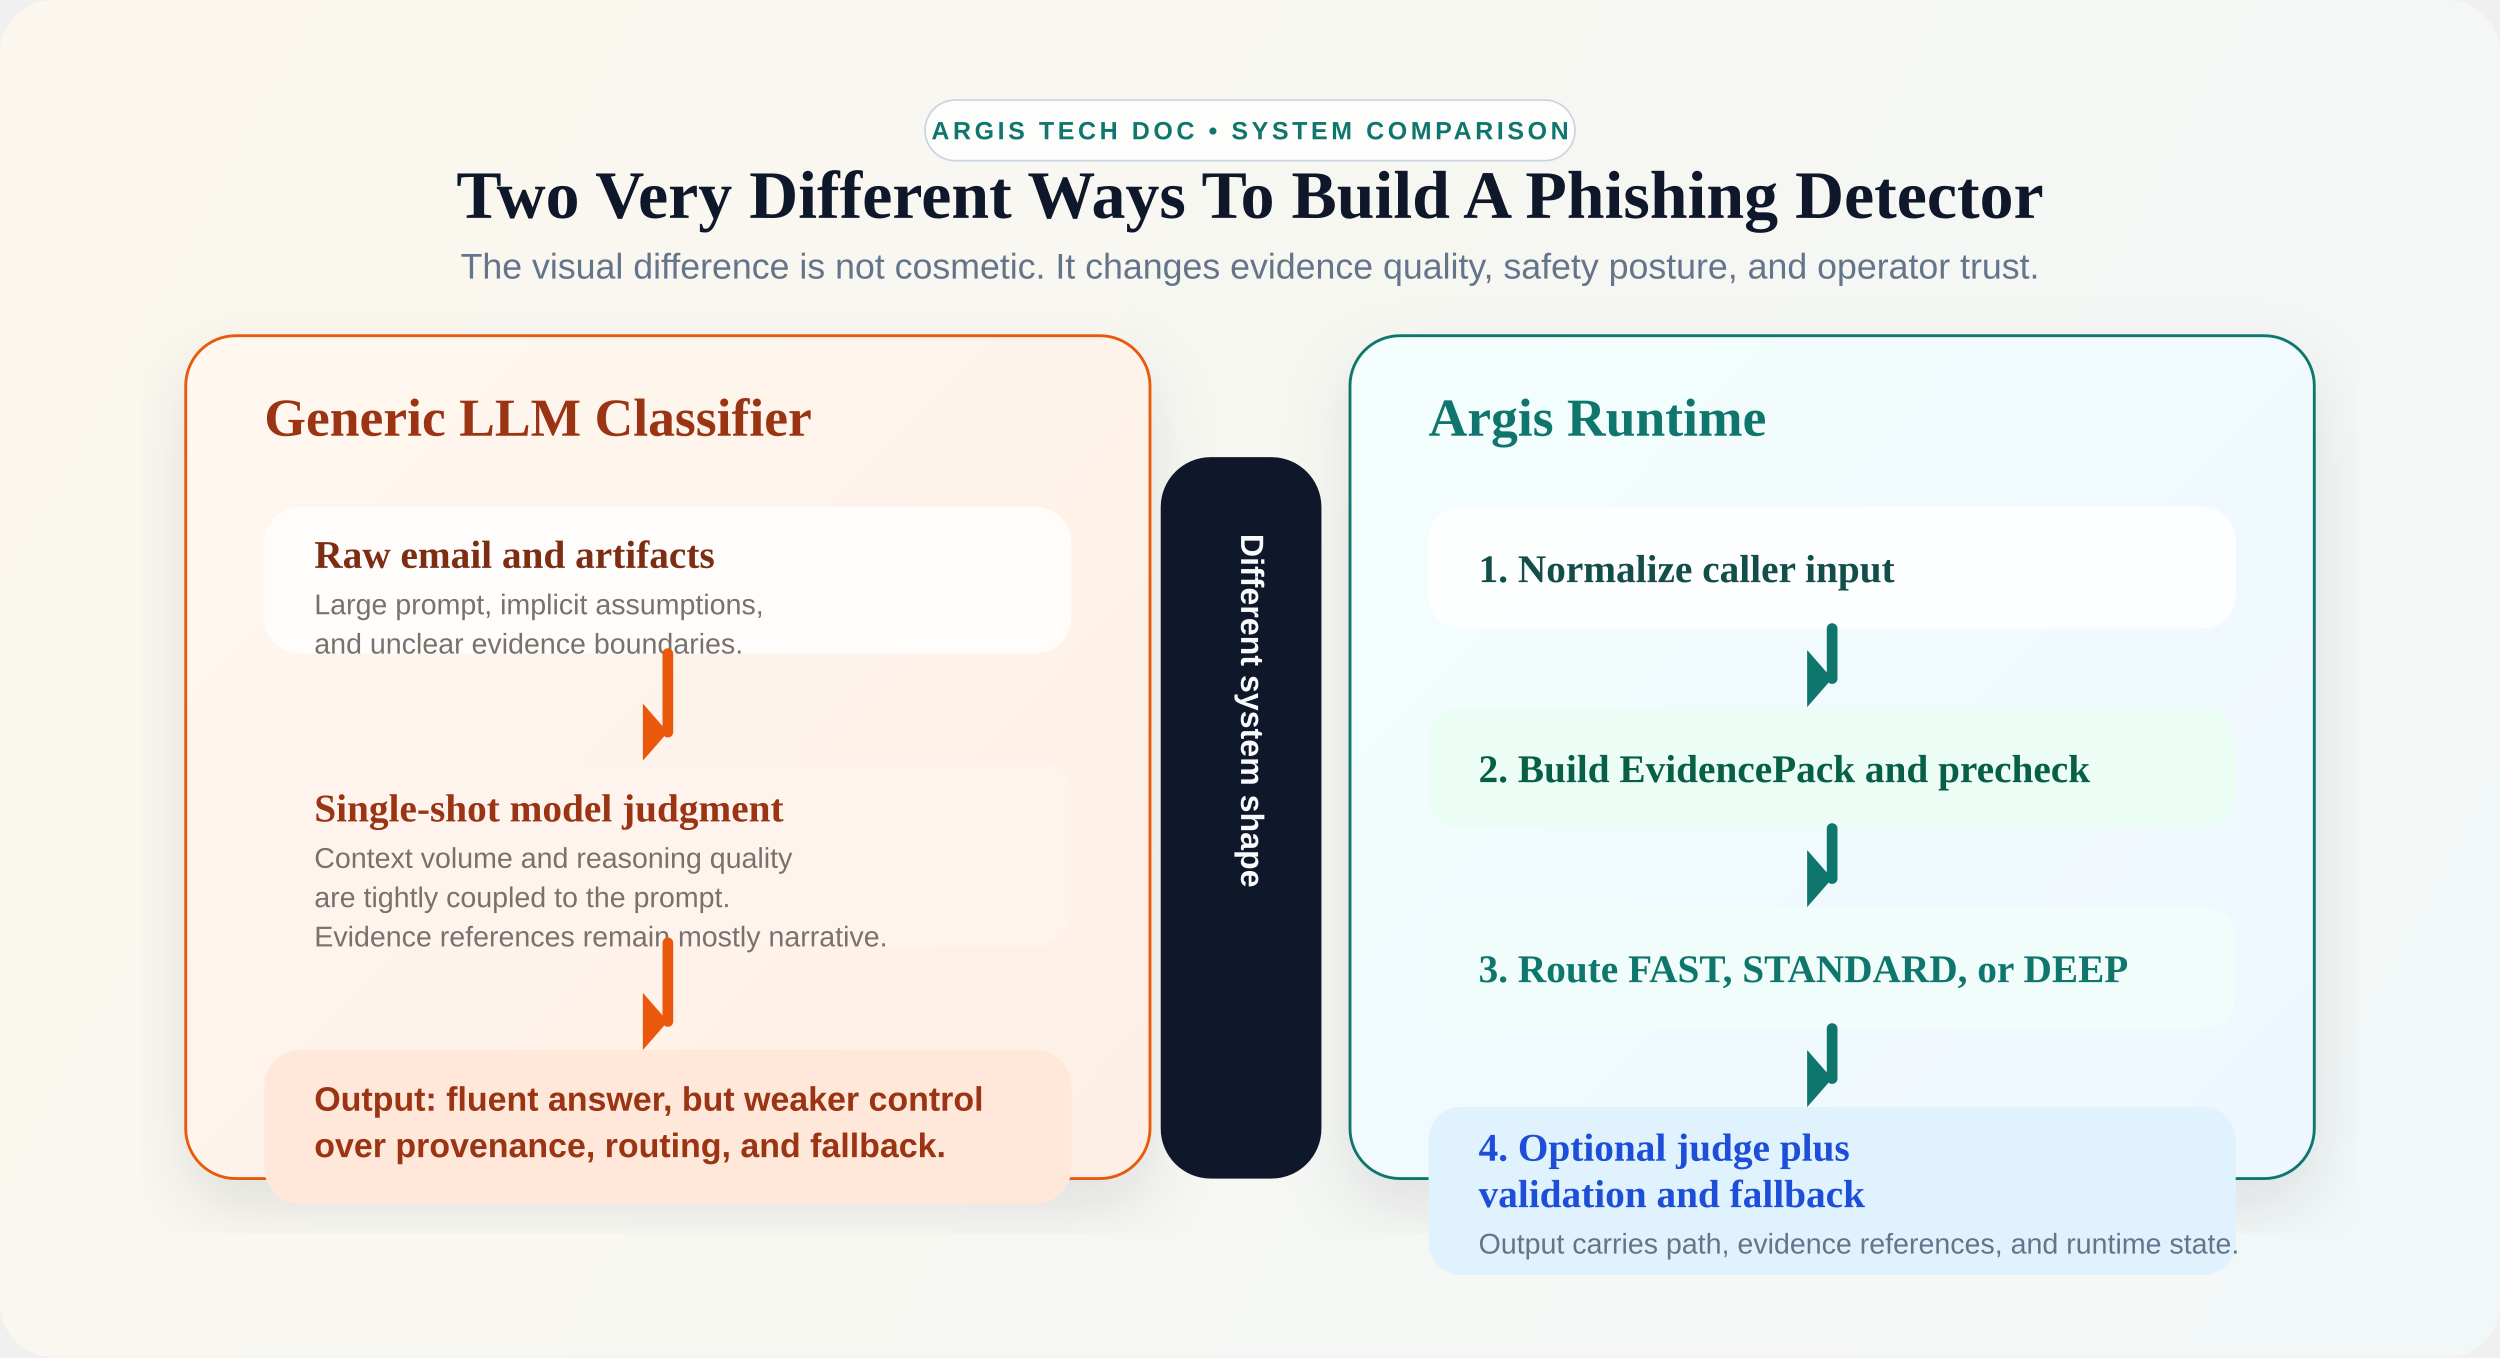
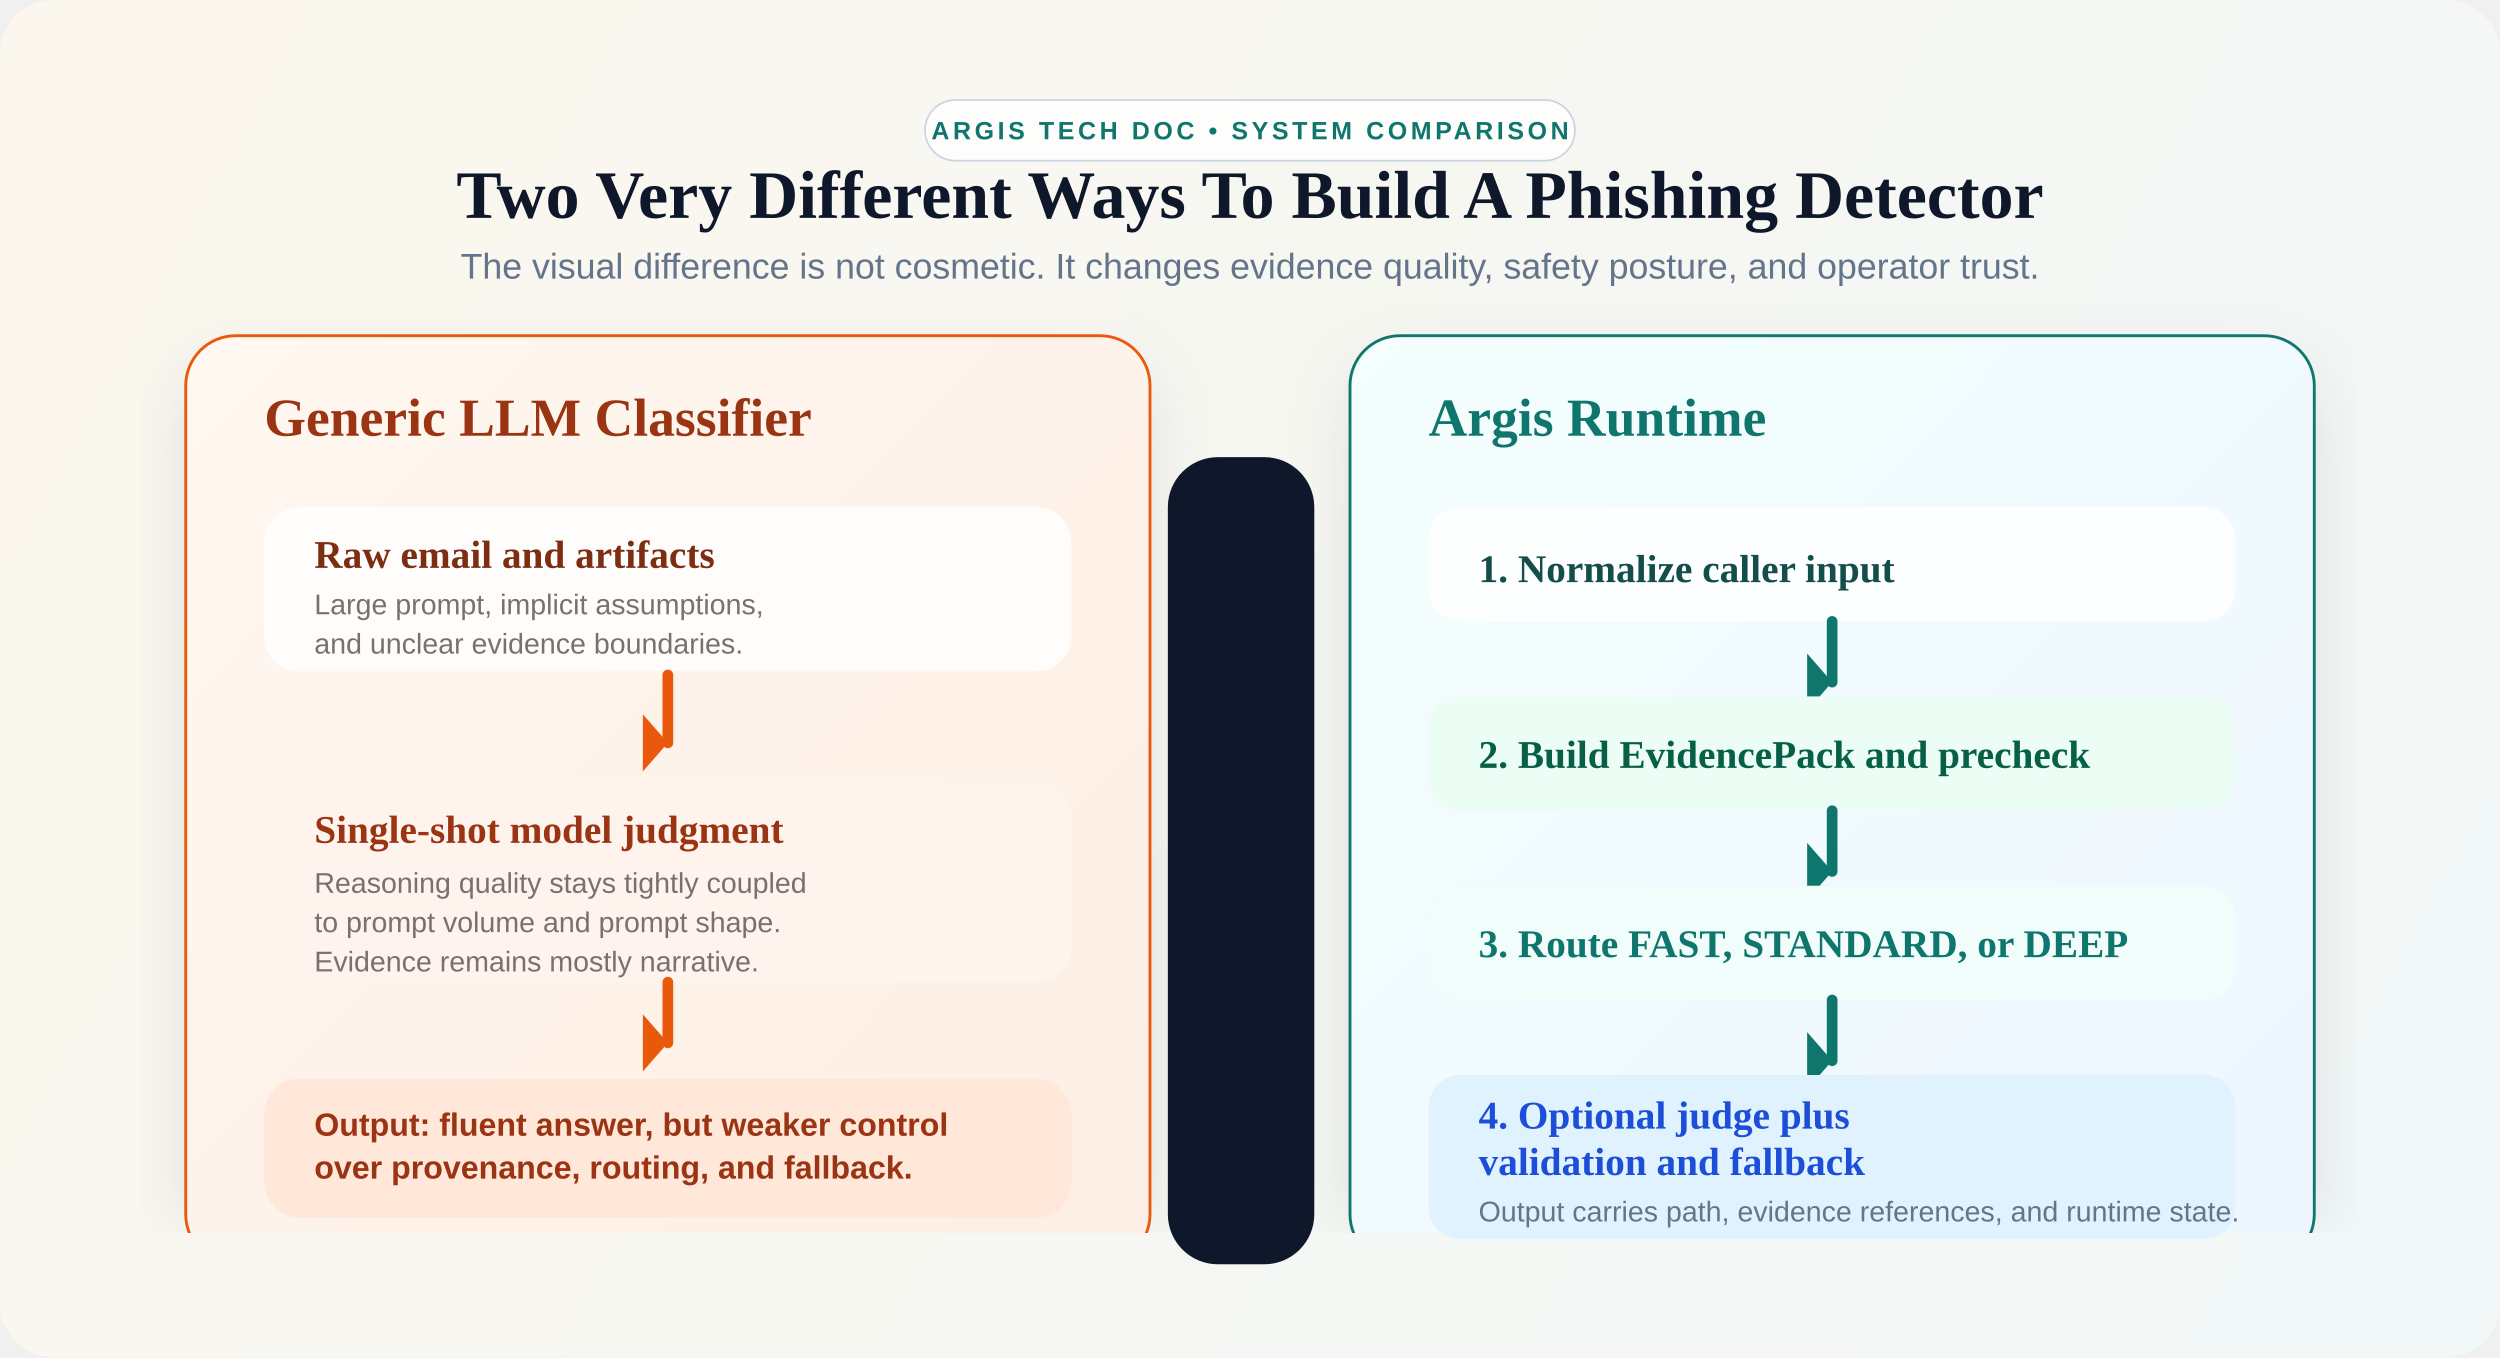
<svg xmlns="http://www.w3.org/2000/svg" width="1400" height="760" viewBox="0 0 1400 760" fill="none" role="img" aria-labelledby="title desc">
  <defs>
    <linearGradient id="bg2" x1="70" y1="40" x2="1330" y2="720" gradientUnits="userSpaceOnUse">
      <stop stop-color="#FBF7EE" />
      <stop offset="1" stop-color="#F2F7F7" />
    </linearGradient>
    <linearGradient id="leftPane" x1="106" y1="126" x2="632" y2="640" gradientUnits="userSpaceOnUse">
      <stop stop-color="#FFF8F1" />
      <stop offset="1" stop-color="#FDEFE5" />
    </linearGradient>
    <linearGradient id="rightPane" x1="768" y1="126" x2="1294" y2="640" gradientUnits="userSpaceOnUse">
      <stop stop-color="#F4FFFC" />
      <stop offset="1" stop-color="#EEF6FF" />
    </linearGradient>
    <filter id="paneShadow" x="80" y="100" width="1240" height="590" filterUnits="userSpaceOnUse" color-interpolation-filters="sRGB">
      <feFlood flood-opacity="0" result="BackgroundImageFix" />
      <feColorMatrix in="SourceAlpha" type="matrix" values="0 0 0 0 0 0 0 0 0 0 0 0 0 0 0 0 0 0 127 0" result="hardAlpha" />
      <feOffset dy="16" />
      <feGaussianBlur stdDeviation="18" />
      <feColorMatrix type="matrix" values="0 0 0 0 0.059 0 0 0 0 0.09 0 0 0 0 0.165 0 0 0 0.10 0" />
      <feBlend mode="normal" in2="BackgroundImageFix" result="effect1_dropShadow_0_3" />
      <feBlend mode="normal" in="SourceGraphic" in2="effect1_dropShadow_0_3" result="shape" />
    </filter>
  </defs>
  <rect width="1400" height="760" rx="30" fill="url(#bg2)" />
  <rect x="518" y="56" width="364" height="34" rx="17" fill="#FFFFFF" fill-opacity="0.78" stroke="#CBD5E1" />
  <text x="700" y="78" text-anchor="middle" fill="#0F766E" font-family="Arial, sans-serif" font-size="14" font-weight="700" letter-spacing="2">ARGIS TECH DOC  •  SYSTEM COMPARISON</text>
  <text x="700" y="122" text-anchor="middle" fill="#0F172A" font-family="Georgia, 'Times New Roman', serif" font-size="38" font-weight="700">Two Very Different Ways To Build A Phishing Detector</text>
  <text x="700" y="156" text-anchor="middle" fill="#64748B" font-family="Arial, sans-serif" font-size="20">The visual difference is not cosmetic. It changes evidence quality, safety posture, and operator trust.</text>
  <g filter="url(#paneShadow)">
-     <rect x="104" y="188" width="540" height="472" rx="28" fill="url(#leftPane)" stroke="#EA580C" stroke-width="1.6" />
-     <rect x="756" y="188" width="540" height="472" rx="28" fill="url(#rightPane)" stroke="#0F766E" stroke-width="1.6" />
+     <rect x="104" y="188" width="540" height="520" rx="28" fill="url(#leftPane)" stroke="#EA580C" stroke-width="1.6" />
+     <rect x="756" y="188" width="540" height="520" rx="28" fill="url(#rightPane)" stroke="#0F766E" stroke-width="1.6" />
  </g>
  <text x="148" y="244" fill="#9A3412" font-family="Georgia, 'Times New Roman', serif" font-size="30" font-weight="700">Generic LLM Classifier</text>
  <text x="800" y="244" fill="#0F766E" font-family="Georgia, 'Times New Roman', serif" font-size="30" font-weight="700">Argis Runtime</text>
-   <rect x="148" y="284" width="452" height="82" rx="20" fill="#FFFFFF" fill-opacity="0.78" />
+   <rect x="148" y="284" width="452" height="92" rx="20" fill="#FFFFFF" fill-opacity="0.78" />
  <text x="176" y="318" fill="#7C2D12" font-family="Georgia, 'Times New Roman', serif" font-size="22" font-weight="700">Raw email and artifacts</text>
  <text x="176" y="344" fill="#78716C" font-family="Arial, sans-serif" font-size="16">Large prompt, implicit assumptions,</text>
  <text x="176" y="366" fill="#78716C" font-family="Arial, sans-serif" font-size="16">and unclear evidence boundaries.</text>
-   <path d="M374 366V410" stroke="#EA580C" stroke-width="6" stroke-linecap="round" />
-   <path d="M374 410L360 394V426L374 410Z" fill="#EA580C" />
-   <rect x="148" y="426" width="452" height="104" rx="20" fill="#FFF4ED" />
-   <text x="176" y="460" fill="#9A3412" font-family="Georgia, 'Times New Roman', serif" font-size="22" font-weight="700">Single-shot model judgment</text>
-   <text x="176" y="486" fill="#78716C" font-family="Arial, sans-serif" font-size="16">Context volume and reasoning quality</text>
-   <text x="176" y="508" fill="#78716C" font-family="Arial, sans-serif" font-size="16">are tightly coupled to the prompt.</text>
-   <text x="176" y="530" fill="#78716C" font-family="Arial, sans-serif" font-size="16">Evidence references remain mostly narrative.</text>
-   <path d="M374 528V572" stroke="#EA580C" stroke-width="6" stroke-linecap="round" />
-   <path d="M374 572L360 556V588L374 572Z" fill="#EA580C" />
-   <rect x="148" y="588" width="452" height="86" rx="20" fill="#FFE7DA" />
-   <text x="176" y="622" fill="#9A3412" font-family="Arial, sans-serif" font-size="19" font-weight="700">Output: fluent answer, but weaker control</text>
-   <text x="176" y="648" fill="#9A3412" font-family="Arial, sans-serif" font-size="19" font-weight="700">over provenance, routing, and fallback.</text>
-   <rect x="800" y="284" width="452" height="68" rx="18" fill="#FFFFFF" fill-opacity="0.82" />
+   <path d="M374 378V416" stroke="#EA580C" stroke-width="6" stroke-linecap="round" />
+   <path d="M374 416L360 400V432L374 416Z" fill="#EA580C" />
+   <rect x="148" y="438" width="452" height="112" rx="20" fill="#FFF4ED" />
+   <text x="176" y="472" fill="#9A3412" font-family="Georgia, 'Times New Roman', serif" font-size="22" font-weight="700">Single-shot model judgment</text>
+   <text x="176" y="500" fill="#78716C" font-family="Arial, sans-serif" font-size="16">Reasoning quality stays tightly coupled</text>
+   <text x="176" y="522" fill="#78716C" font-family="Arial, sans-serif" font-size="16">to prompt volume and prompt shape.</text>
+   <text x="176" y="544" fill="#78716C" font-family="Arial, sans-serif" font-size="16">Evidence remains mostly narrative.</text>
+   <path d="M374 550V584" stroke="#EA580C" stroke-width="6" stroke-linecap="round" />
+   <path d="M374 584L360 568V600L374 584Z" fill="#EA580C" />
+   <rect x="148" y="604" width="452" height="78" rx="20" fill="#FFE7DA" />
+   <text x="176" y="636" fill="#9A3412" font-family="Arial, sans-serif" font-size="18" font-weight="700">Output: fluent answer, but weaker control</text>
+   <text x="176" y="660" fill="#9A3412" font-family="Arial, sans-serif" font-size="18" font-weight="700">over provenance, routing, and fallback.</text>
+   <rect x="800" y="284" width="452" height="64" rx="18" fill="#FFFFFF" fill-opacity="0.82" />
  <text x="828" y="326" fill="#134E4A" font-family="Georgia, 'Times New Roman', serif" font-size="22" font-weight="700">1. Normalize caller input</text>
-   <path d="M1026 352V380" stroke="#0F766E" stroke-width="6" stroke-linecap="round" />
-   <path d="M1026 380L1012 364V396L1026 380Z" fill="#0F766E" />
-   <rect x="800" y="396" width="452" height="68" rx="18" fill="#ECFDF5" />
-   <text x="828" y="438" fill="#065F46" font-family="Georgia, 'Times New Roman', serif" font-size="22" font-weight="700">2. Build EvidencePack and precheck</text>
-   <path d="M1026 464V492" stroke="#0F766E" stroke-width="6" stroke-linecap="round" />
-   <path d="M1026 492L1012 476V508L1026 492Z" fill="#0F766E" />
-   <rect x="800" y="508" width="452" height="68" rx="18" fill="#F0FDFA" />
-   <text x="828" y="550" fill="#0F766E" font-family="Georgia, 'Times New Roman', serif" font-size="22" font-weight="700">3. Route FAST, STANDARD, or DEEP</text>
-   <path d="M1026 576V604" stroke="#0F766E" stroke-width="6" stroke-linecap="round" />
-   <path d="M1026 604L1012 588V620L1026 604Z" fill="#0F766E" />
-   <rect x="800" y="620" width="452" height="94" rx="18" fill="#E0F2FE" />
-   <text x="828" y="650" fill="#1D4ED8" font-family="Georgia, 'Times New Roman', serif" font-size="22" font-weight="700">4. Optional judge plus</text>
-   <text x="828" y="676" fill="#1D4ED8" font-family="Georgia, 'Times New Roman', serif" font-size="22" font-weight="700">validation and fallback</text>
-   <text x="828" y="702" fill="#64748B" font-family="Arial, sans-serif" font-size="16">Output carries path, evidence references, and runtime state.</text>
-   <rect x="650" y="256" width="90" height="404" rx="28" fill="#0F172A" />
-   <text x="695" y="398" text-anchor="middle" fill="#F8FAFC" font-family="Arial, sans-serif" font-size="18" font-weight="700" transform="rotate(90 695 398)">Different system shape</text>
+   <path d="M1026 348V382" stroke="#0F766E" stroke-width="6" stroke-linecap="round" />
+   <path d="M1026 382L1012 366V398L1026 382Z" fill="#0F766E" />
+   <rect x="800" y="390" width="452" height="64" rx="18" fill="#ECFDF5" />
+   <text x="828" y="430" fill="#065F46" font-family="Georgia, 'Times New Roman', serif" font-size="22" font-weight="700">2. Build EvidencePack and precheck</text>
+   <path d="M1026 454V488" stroke="#0F766E" stroke-width="6" stroke-linecap="round" />
+   <path d="M1026 488L1012 472V504L1026 488Z" fill="#0F766E" />
+   <rect x="800" y="496" width="452" height="64" rx="18" fill="#F0FDFA" />
+   <text x="828" y="536" fill="#0F766E" font-family="Georgia, 'Times New Roman', serif" font-size="22" font-weight="700">3. Route FAST, STANDARD, or DEEP</text>
+   <path d="M1026 560V594" stroke="#0F766E" stroke-width="6" stroke-linecap="round" />
+   <path d="M1026 594L1012 578V610L1026 594Z" fill="#0F766E" />
+   <rect x="800" y="602" width="452" height="92" rx="18" fill="#E0F2FE" />
+   <text x="828" y="632" fill="#1D4ED8" font-family="Georgia, 'Times New Roman', serif" font-size="22" font-weight="700">4. Optional judge plus</text>
+   <text x="828" y="658" fill="#1D4ED8" font-family="Georgia, 'Times New Roman', serif" font-size="22" font-weight="700">validation and fallback</text>
+   <text x="828" y="684" fill="#64748B" font-family="Arial, sans-serif" font-size="16">Output carries path, evidence references, and runtime state.</text>
+   <rect x="654" y="256" width="82" height="452" rx="28" fill="#0F172A" />
</svg>
